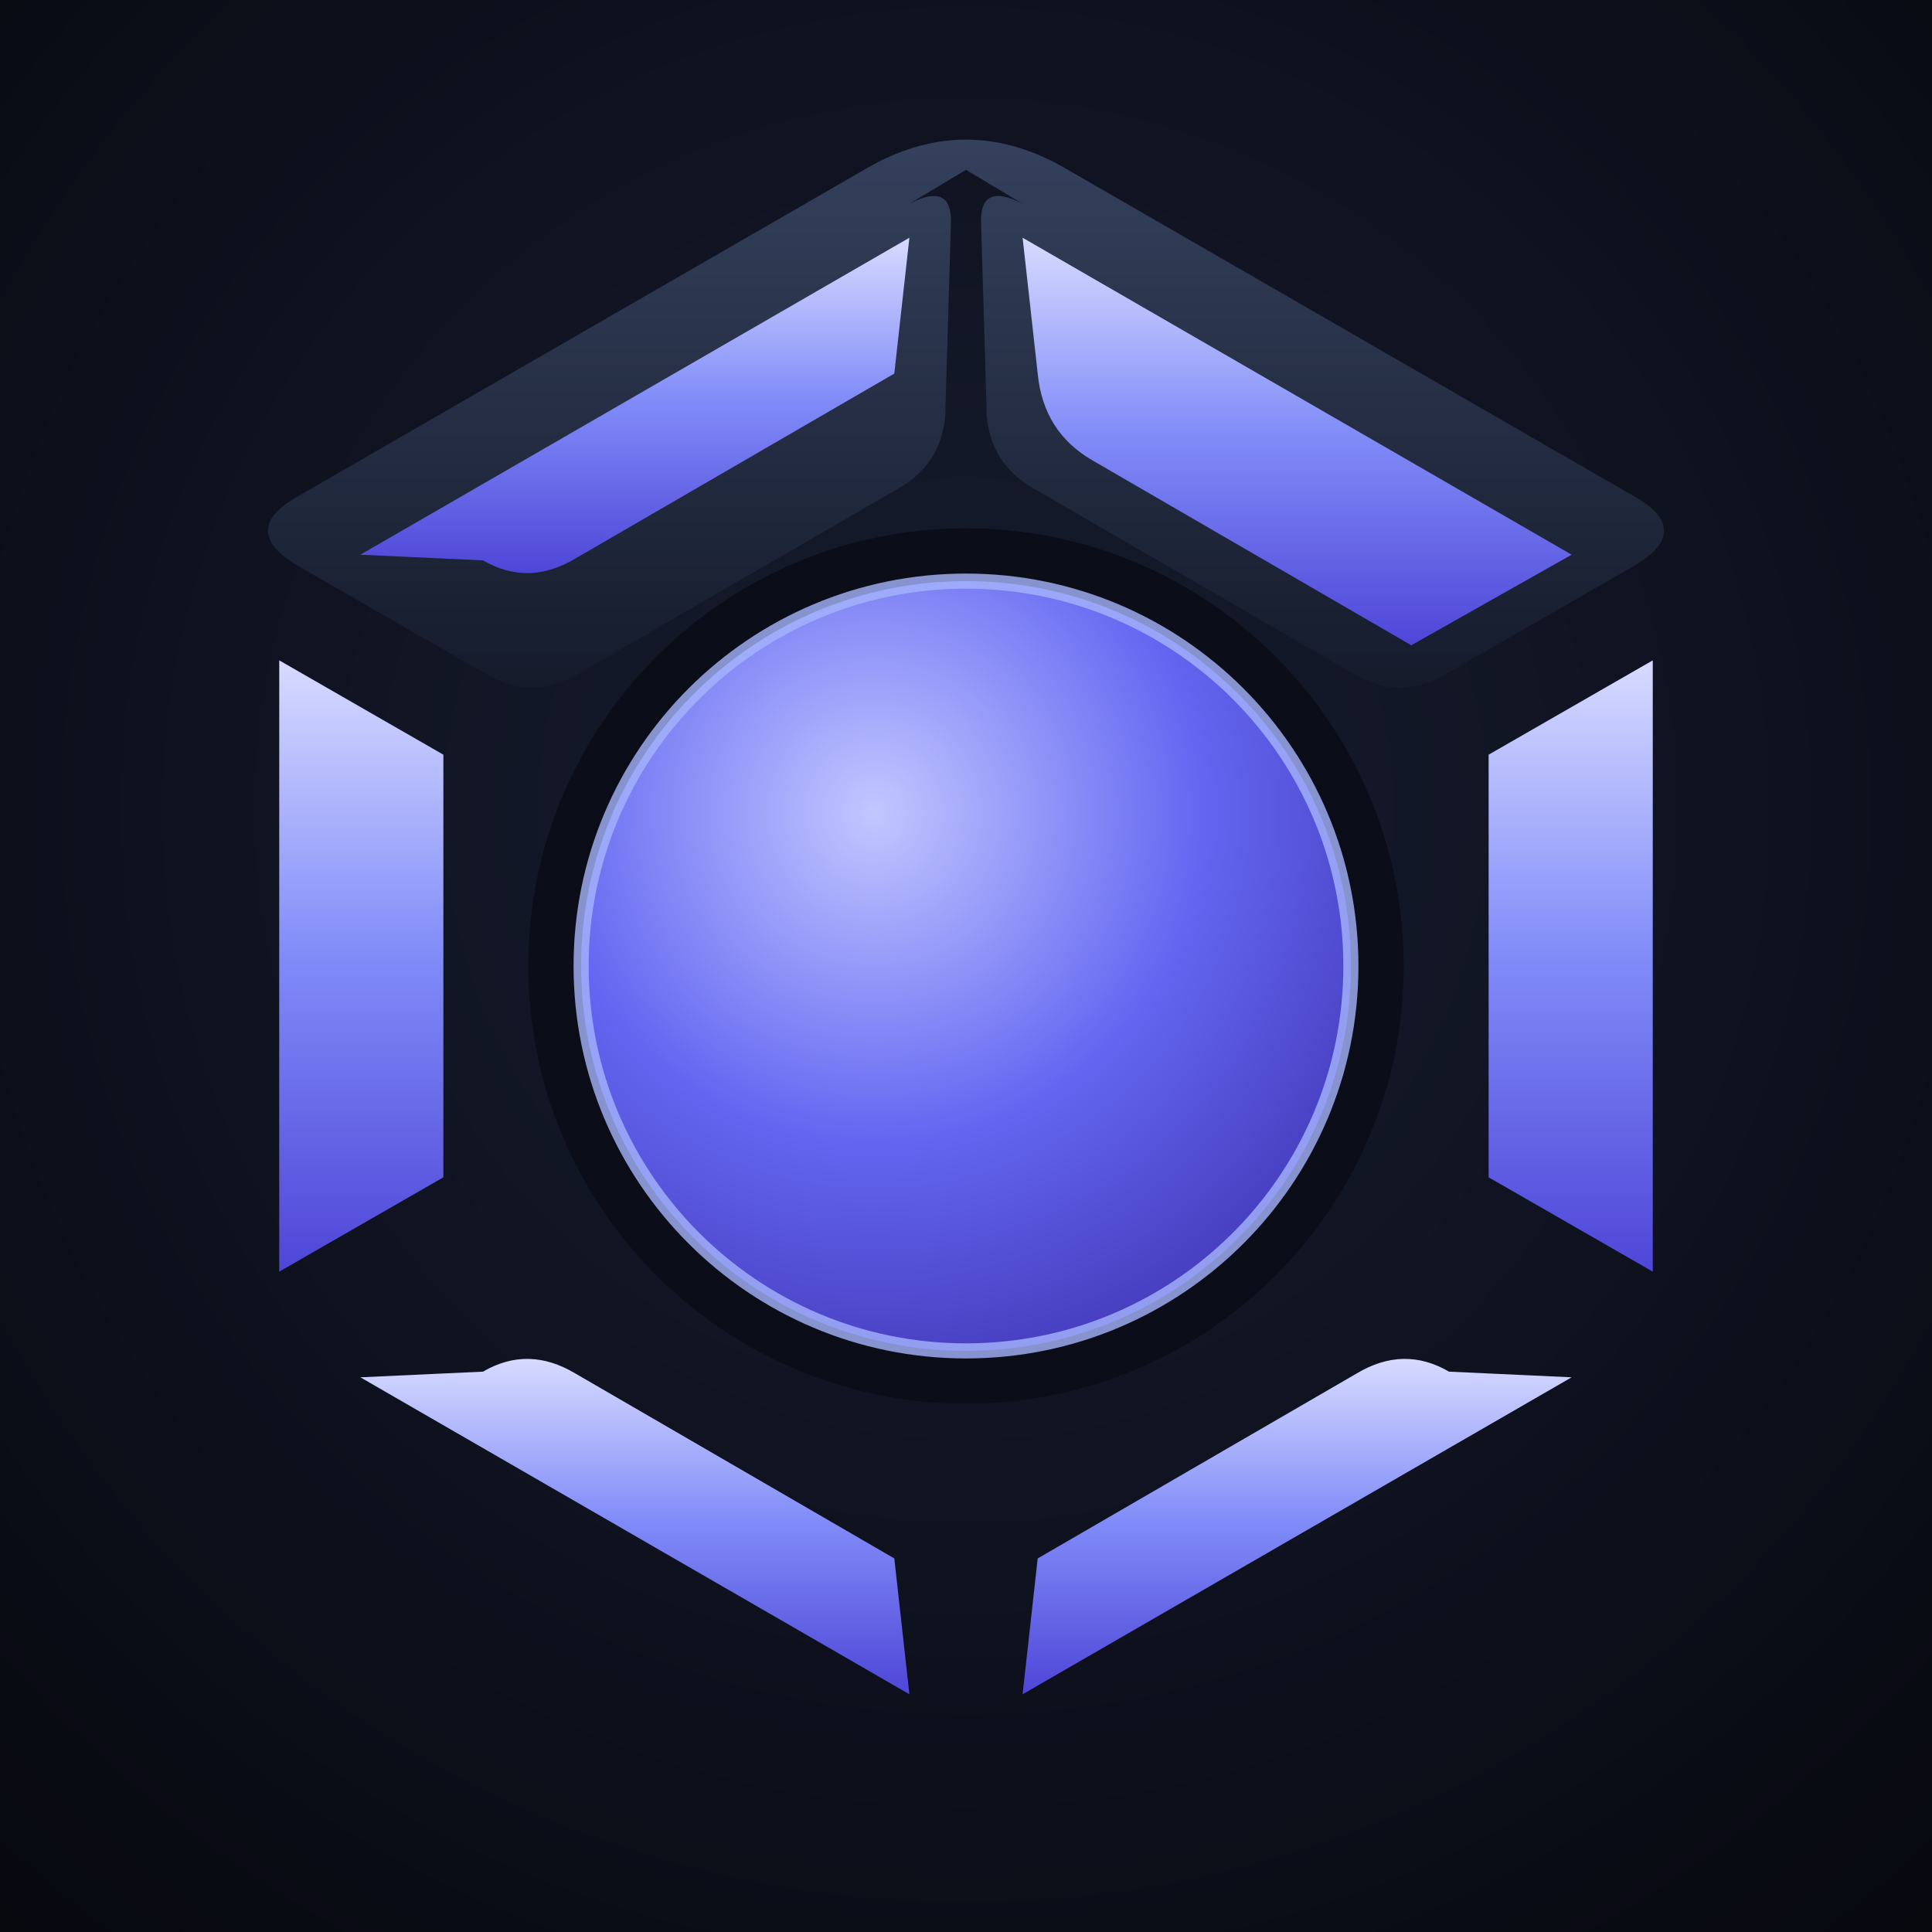
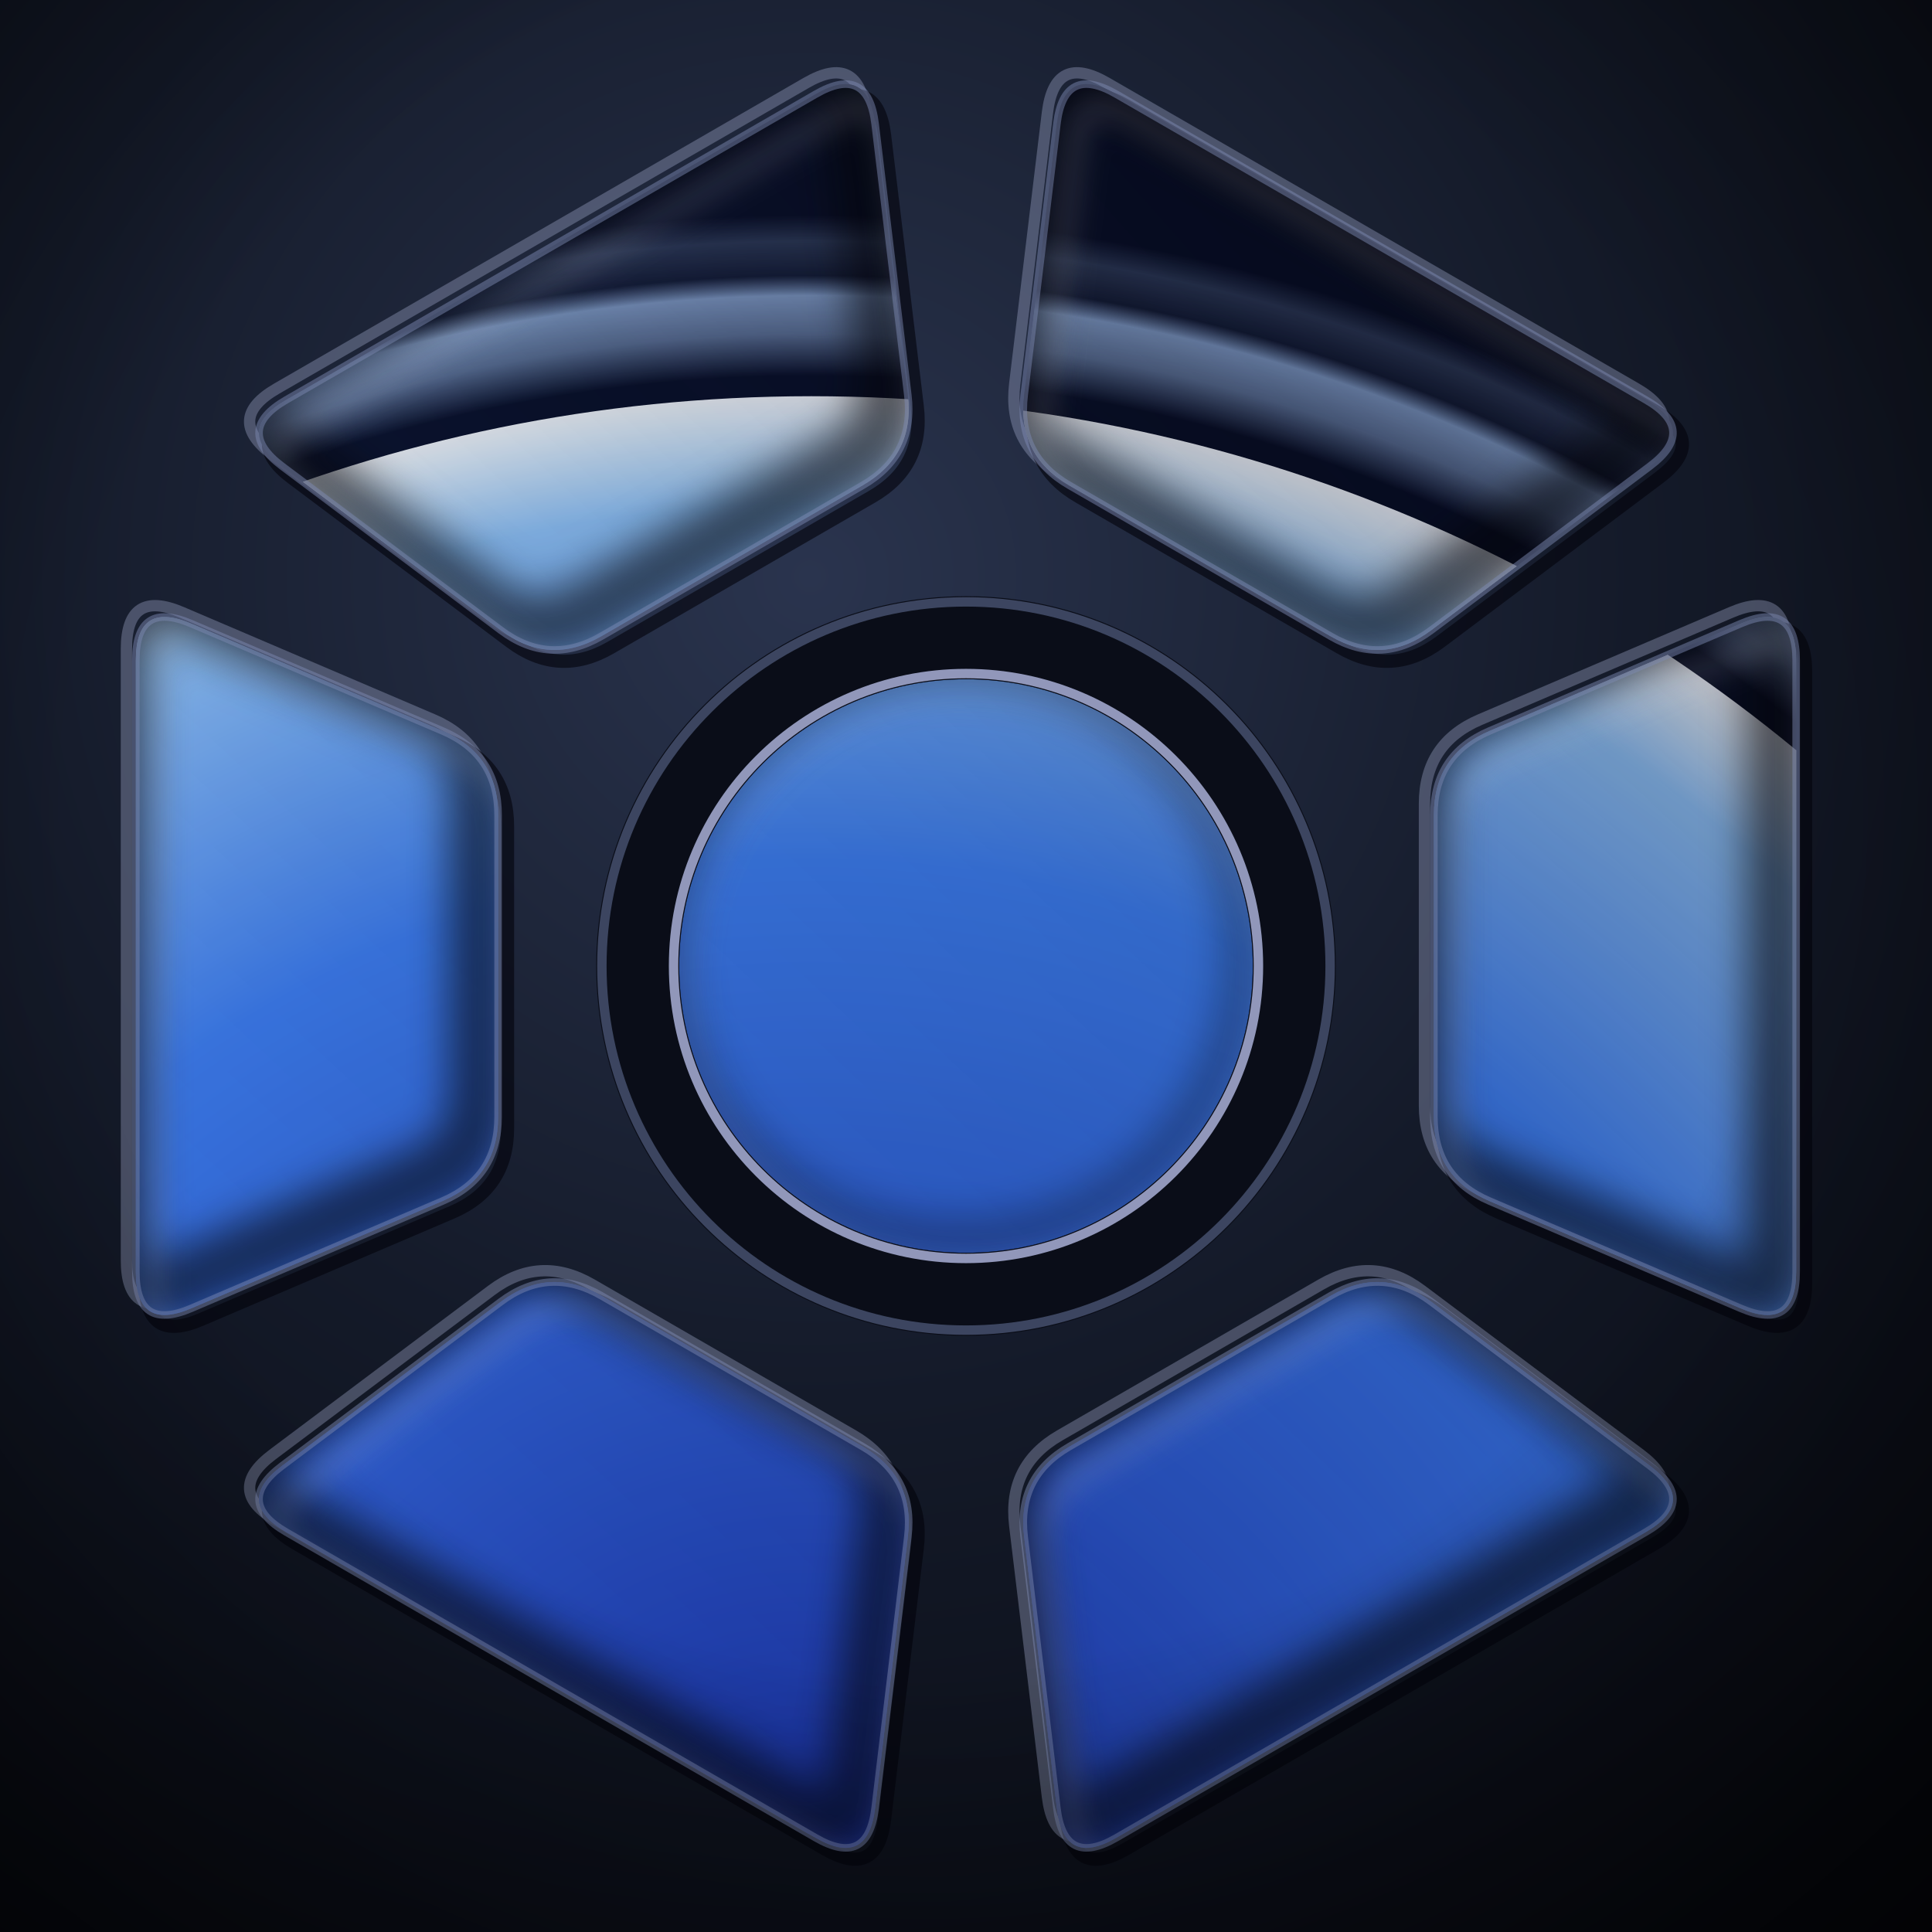
- <svg xmlns="http://www.w3.org/2000/svg" viewBox="0 0 1024 1024" width="1024" height="1024">
+ <svg xmlns="http://www.w3.org/2000/svg" viewBox="0 0 1024 1024" width="1024" height="1024" role="img" aria-label="Cupola icon, simplified for small sizes">
  <defs>
-     <radialGradient id="ground" cx="50%" cy="42%" r="78%">
-       <stop offset="0" stop-color="#171D31" />
-       <stop offset="100%" stop-color="#07080E" />
+     <radialGradient id="is-body" cx="42%" cy="30%" r="92%">
+       <stop offset="0" stop-color="#2A344E" />
+       <stop offset="0.46" stop-color="#141A29" />
+       <stop offset="1" stop-color="#05060B" />
    </radialGradient>
-     <linearGradient id="body" x1="0" y1="0" x2="0" y2="1">
-       <stop offset="0" stop-color="#35415D" />
-       <stop offset="1" stop-color="#151B2B" />
+     <radialGradient id="is-vignette" cx="48%" cy="42%" r="76%">
+       <stop offset="0.58" stop-color="#000000" stop-opacity="0" />
+       <stop offset="1" stop-color="#000000" stop-opacity="0.58" />
+     </radialGradient>
+     <linearGradient id="is-space" x1="0.82" y1="0" x2="0.2" y2="0.55">
+       <stop offset="0" stop-color="#050A1E" />
+       <stop offset="1" stop-color="#0D1636" />
    </linearGradient>
-     <linearGradient id="pane" x1="0" y1="0" x2="0" y2="1">
-       <stop offset="0" stop-color="#D7DAFF" />
-       <stop offset="0.48" stop-color="#818CF8" />
-       <stop offset="1" stop-color="#4F46D8" />
+     <radialGradient id="is-earth" gradientUnits="userSpaceOnUse" cx="430" cy="1030" r="820">
+       <stop offset="0.08" stop-color="#1B34A6" />
+       <stop offset="0.7" stop-color="#3C7BEC" />
+       <stop offset="0.93" stop-color="#8FC3FA" />
+       <stop offset="0.988" stop-color="#E2F0FF" />
+       <stop offset="1" stop-color="#F2F7FF" />
+     </radialGradient>
+     <radialGradient id="is-halo" gradientUnits="userSpaceOnUse" cx="430" cy="1030" r="884">
+       <stop offset="0.94" stop-color="#A9CCFF" stop-opacity="0" />
+       <stop offset="0.965" stop-color="#A9CCFF" stop-opacity="0.5" />
+       <stop offset="0.988" stop-color="#A9CCFF" stop-opacity="0.72" />
+       <stop offset="1" stop-color="#A9CCFF" stop-opacity="0" />
+     </radialGradient>
+     <radialGradient id="is-airglow" gradientUnits="userSpaceOnUse" cx="430" cy="1030" r="916">
+       <stop offset="0.955" stop-color="#A9CCFF" stop-opacity="0" />
+       <stop offset="0.985" stop-color="#A9CCFF" stop-opacity="0.22" />
+       <stop offset="1" stop-color="#A9CCFF" stop-opacity="0" />
+     </radialGradient>
+     <linearGradient id="is-terminator" x1="0.06" y1="1" x2="0.94" y2="0.06">
+       <stop offset="0" stop-color="#03050F" stop-opacity="0" />
+       <stop offset="0.55" stop-color="#03050F" stop-opacity="0.14" />
+       <stop offset="1" stop-color="#03050F" stop-opacity="0.34" />
    </linearGradient>
-     <radialGradient id="oculus" cx="38%" cy="30%" r="78%">
-       <stop offset="0" stop-color="#C2C7FF" />
-       <stop offset="0.55" stop-color="#6366F1" />
-       <stop offset="1" stop-color="#4338B8" />
-     </radialGradient>
+     <filter id="is-soft" x="-45%" y="-45%" width="190%" height="190%" color-interpolation-filters="sRGB">
+       <feGaussianBlur stdDeviation="11" />
+     </filter>
+     <filter id="is-tight" x="-45%" y="-45%" width="190%" height="190%" color-interpolation-filters="sRGB">
+       <feGaussianBlur stdDeviation="7" />
+     </filter>
+     <filter id="is-glow" x="-45%" y="-45%" width="190%" height="190%" color-interpolation-filters="sRGB">
+       <feGaussianBlur stdDeviation="34" />
+     </filter>
+     <filter id="is-cloud" x="-45%" y="-45%" width="190%" height="190%" color-interpolation-filters="sRGB">
+       <feGaussianBlur stdDeviation="30" />
+     </filter>
+     <filter id="is-wisp" x="-45%" y="-45%" width="190%" height="190%" color-interpolation-filters="sRGB">
+       <feGaussianBlur stdDeviation="12" />
+     </filter>
+     <clipPath id="is-all">
+       <path d="M 432 264 L 592 264 Q 624 264 636.57 234.57 L 693.43 101.43 Q 706 72 674 72 L 350 72 Q 318 72 330.57 101.43 L 387.43 234.57 Q 400 264 432 264 Z" transform="rotate(30 512 512)" />
+       <path d="M 432 264 L 592 264 Q 624 264 636.57 234.57 L 693.43 101.43 Q 706 72 674 72 L 350 72 Q 318 72 330.57 101.43 L 387.43 234.57 Q 400 264 432 264 Z" transform="rotate(90 512 512)" />
+       <path d="M 432 264 L 592 264 Q 624 264 636.57 234.57 L 693.43 101.43 Q 706 72 674 72 L 350 72 Q 318 72 330.57 101.43 L 387.43 234.57 Q 400 264 432 264 Z" transform="rotate(150 512 512)" />
+       <path d="M 432 264 L 592 264 Q 624 264 636.57 234.57 L 693.43 101.43 Q 706 72 674 72 L 350 72 Q 318 72 330.57 101.43 L 387.43 234.57 Q 400 264 432 264 Z" transform="rotate(210 512 512)" />
+       <path d="M 432 264 L 592 264 Q 624 264 636.57 234.57 L 693.43 101.43 Q 706 72 674 72 L 350 72 Q 318 72 330.57 101.43 L 387.43 234.57 Q 400 264 432 264 Z" transform="rotate(270 512 512)" />
+       <path d="M 432 264 L 592 264 Q 624 264 636.57 234.57 L 693.43 101.43 Q 706 72 674 72 L 350 72 Q 318 72 330.57 101.43 L 387.43 234.57 Q 400 264 432 264 Z" transform="rotate(330 512 512)" />
+       <circle cx="512" cy="512" r="152" />
+     </clipPath>
  </defs>
-   <rect width="1024" height="1024" fill="url(#ground)" />
-   <path d="M458 90Q512 58 566 90L866 263Q898 281 866 300L765 358Q742 371 719 358L548 259Q525 246 523 220L520 119Q519 96 542 108L512 90L482 108Q505 96 504 119L501 220Q499 246 476 259L305 358Q282 371 259 358L158 300Q126 281 158 263Z" fill="url(#body)" />
-   <path d="M542 126L833 294L748 342L579 244Q553 229 550 198Z" fill="url(#pane)" />
-   <path d="M876 350V674L789 624V400Z" fill="url(#pane)" />
-   <path d="M833 730L542 898L550 826L719 728Q744 713 768 727Z" fill="url(#pane)" />
-   <path d="M191 730L482 898L474 826L305 728Q280 713 256 727Z" fill="url(#pane)" />
-   <path d="M148 674V350L235 400V624Z" fill="url(#pane)" />
-   <path d="M191 294L482 126L474 198L305 296Q280 311 256 297Z" fill="url(#pane)" />
-   <circle cx="512" cy="512" r="232" fill="#0B0E18" />
-   <circle cx="512" cy="512" r="204" fill="url(#oculus)" />
-   <circle cx="512" cy="512" r="204" fill="none" stroke="#A5B4FC" stroke-width="8" stroke-opacity="0.8" />
+   <rect width="1024" height="1024" fill="url(#is-body)" />
+   <g fill="none" stroke="#AEB8DA" stroke-width="6" stroke-opacity="0.34" transform="translate(-5 -6)">
+     <path d="M 432 264 L 592 264 Q 624 264 636.57 234.57 L 693.43 101.43 Q 706 72 674 72 L 350 72 Q 318 72 330.57 101.43 L 387.43 234.57 Q 400 264 432 264 Z" transform="rotate(30 512 512)" />
+     <path d="M 432 264 L 592 264 Q 624 264 636.57 234.57 L 693.43 101.43 Q 706 72 674 72 L 350 72 Q 318 72 330.57 101.43 L 387.43 234.57 Q 400 264 432 264 Z" transform="rotate(90 512 512)" />
+     <path d="M 432 264 L 592 264 Q 624 264 636.57 234.57 L 693.43 101.43 Q 706 72 674 72 L 350 72 Q 318 72 330.57 101.43 L 387.43 234.57 Q 400 264 432 264 Z" transform="rotate(150 512 512)" />
+     <path d="M 432 264 L 592 264 Q 624 264 636.57 234.57 L 693.43 101.43 Q 706 72 674 72 L 350 72 Q 318 72 330.57 101.43 L 387.43 234.57 Q 400 264 432 264 Z" transform="rotate(210 512 512)" />
+     <path d="M 432 264 L 592 264 Q 624 264 636.57 234.57 L 693.43 101.43 Q 706 72 674 72 L 350 72 Q 318 72 330.57 101.43 L 387.43 234.57 Q 400 264 432 264 Z" transform="rotate(270 512 512)" />
+     <path d="M 432 264 L 592 264 Q 624 264 636.57 234.57 L 693.43 101.43 Q 706 72 674 72 L 350 72 Q 318 72 330.57 101.43 L 387.43 234.57 Q 400 264 432 264 Z" transform="rotate(330 512 512)" />
+     <circle cx="512" cy="512" r="152" />
+   </g>
+   <g fill="none" stroke="#02030A" stroke-width="7" stroke-opacity="0.6" transform="translate(5 6)">
+     <path d="M 432 264 L 592 264 Q 624 264 636.57 234.57 L 693.43 101.43 Q 706 72 674 72 L 350 72 Q 318 72 330.57 101.43 L 387.43 234.57 Q 400 264 432 264 Z" transform="rotate(30 512 512)" />
+     <path d="M 432 264 L 592 264 Q 624 264 636.57 234.57 L 693.43 101.43 Q 706 72 674 72 L 350 72 Q 318 72 330.57 101.43 L 387.43 234.57 Q 400 264 432 264 Z" transform="rotate(90 512 512)" />
+     <path d="M 432 264 L 592 264 Q 624 264 636.57 234.57 L 693.43 101.43 Q 706 72 674 72 L 350 72 Q 318 72 330.57 101.43 L 387.43 234.57 Q 400 264 432 264 Z" transform="rotate(150 512 512)" />
+     <path d="M 432 264 L 592 264 Q 624 264 636.57 234.57 L 693.43 101.43 Q 706 72 674 72 L 350 72 Q 318 72 330.57 101.43 L 387.43 234.57 Q 400 264 432 264 Z" transform="rotate(210 512 512)" />
+     <path d="M 432 264 L 592 264 Q 624 264 636.57 234.57 L 693.43 101.43 Q 706 72 674 72 L 350 72 Q 318 72 330.57 101.43 L 387.43 234.57 Q 400 264 432 264 Z" transform="rotate(270 512 512)" />
+     <path d="M 432 264 L 592 264 Q 624 264 636.57 234.57 L 693.43 101.43 Q 706 72 674 72 L 350 72 Q 318 72 330.57 101.43 L 387.43 234.57 Q 400 264 432 264 Z" transform="rotate(330 512 512)" />
+     <circle cx="512" cy="512" r="152" />
+   </g>
+   <g clip-path="url(#is-all)">
+     <rect width="1024" height="1024" fill="url(#is-space)" />
+     <circle cx="430" cy="1030" r="916" fill="url(#is-airglow)" />
+     <circle cx="430" cy="1030" r="884" fill="url(#is-halo)" />
+     <circle cx="430" cy="1030" r="820" fill="url(#is-earth)" />
+     <rect width="1024" height="1024" fill="url(#is-terminator)" />
+     <g filter="url(#is-soft)" opacity="0.62">
+       <g fill="none" stroke="#04050A" stroke-width="34" transform="translate(-9 -12)">
+         <path d="M 432 264 L 592 264 Q 624 264 636.57 234.57 L 693.43 101.43 Q 706 72 674 72 L 350 72 Q 318 72 330.57 101.43 L 387.43 234.57 Q 400 264 432 264 Z" transform="rotate(30 512 512)" />
+         <path d="M 432 264 L 592 264 Q 624 264 636.57 234.57 L 693.43 101.43 Q 706 72 674 72 L 350 72 Q 318 72 330.57 101.43 L 387.43 234.57 Q 400 264 432 264 Z" transform="rotate(90 512 512)" />
+         <path d="M 432 264 L 592 264 Q 624 264 636.57 234.57 L 693.43 101.43 Q 706 72 674 72 L 350 72 Q 318 72 330.57 101.43 L 387.43 234.57 Q 400 264 432 264 Z" transform="rotate(150 512 512)" />
+         <path d="M 432 264 L 592 264 Q 624 264 636.57 234.57 L 693.43 101.43 Q 706 72 674 72 L 350 72 Q 318 72 330.57 101.43 L 387.43 234.57 Q 400 264 432 264 Z" transform="rotate(210 512 512)" />
+         <path d="M 432 264 L 592 264 Q 624 264 636.57 234.57 L 693.43 101.43 Q 706 72 674 72 L 350 72 Q 318 72 330.57 101.43 L 387.43 234.57 Q 400 264 432 264 Z" transform="rotate(270 512 512)" />
+         <path d="M 432 264 L 592 264 Q 624 264 636.57 234.57 L 693.43 101.43 Q 706 72 674 72 L 350 72 Q 318 72 330.57 101.43 L 387.43 234.57 Q 400 264 432 264 Z" transform="rotate(330 512 512)" />
+       </g>
+     </g>
+     <g filter="url(#is-tight)" opacity="0.13">
+       <g fill="none" stroke="#F2F4FF" stroke-width="12" transform="translate(9 12)">
+         <path d="M 432 264 L 592 264 Q 624 264 636.57 234.57 L 693.43 101.43 Q 706 72 674 72 L 350 72 Q 318 72 330.57 101.43 L 387.43 234.57 Q 400 264 432 264 Z" transform="rotate(30 512 512)" />
+         <path d="M 432 264 L 592 264 Q 624 264 636.57 234.57 L 693.43 101.43 Q 706 72 674 72 L 350 72 Q 318 72 330.57 101.43 L 387.43 234.57 Q 400 264 432 264 Z" transform="rotate(90 512 512)" />
+         <path d="M 432 264 L 592 264 Q 624 264 636.57 234.57 L 693.43 101.43 Q 706 72 674 72 L 350 72 Q 318 72 330.57 101.43 L 387.43 234.57 Q 400 264 432 264 Z" transform="rotate(150 512 512)" />
+         <path d="M 432 264 L 592 264 Q 624 264 636.57 234.57 L 693.43 101.43 Q 706 72 674 72 L 350 72 Q 318 72 330.57 101.43 L 387.43 234.57 Q 400 264 432 264 Z" transform="rotate(210 512 512)" />
+         <path d="M 432 264 L 592 264 Q 624 264 636.57 234.57 L 693.43 101.43 Q 706 72 674 72 L 350 72 Q 318 72 330.57 101.43 L 387.43 234.57 Q 400 264 432 264 Z" transform="rotate(270 512 512)" />
+         <path d="M 432 264 L 592 264 Q 624 264 636.57 234.57 L 693.43 101.43 Q 706 72 674 72 L 350 72 Q 318 72 330.57 101.43 L 387.43 234.57 Q 400 264 432 264 Z" transform="rotate(330 512 512)" />
+       </g>
+     </g>
+     <g filter="url(#is-soft)" opacity="0.42">
+       <g fill="none" stroke="#04050A" stroke-width="16" transform="translate(-5 -7)">
+         <circle cx="512" cy="512" r="152" />
+       </g>
+     </g>
+     <g filter="url(#is-tight)" opacity="0.08">
+       <g fill="none" stroke="#F2F4FF" stroke-width="9" transform="translate(5 7)">
+         <circle cx="512" cy="512" r="152" />
+       </g>
+     </g>
+   </g>
+   <g fill="none" stroke="#7E8AB4" stroke-width="4" stroke-opacity="0.48">
+     <path d="M 432 264 L 592 264 Q 624 264 636.57 234.57 L 693.43 101.43 Q 706 72 674 72 L 350 72 Q 318 72 330.57 101.43 L 387.43 234.57 Q 400 264 432 264 Z" transform="rotate(30 512 512)" />
+     <path d="M 432 264 L 592 264 Q 624 264 636.57 234.57 L 693.43 101.43 Q 706 72 674 72 L 350 72 Q 318 72 330.57 101.43 L 387.43 234.57 Q 400 264 432 264 Z" transform="rotate(90 512 512)" />
+     <path d="M 432 264 L 592 264 Q 624 264 636.57 234.57 L 693.43 101.43 Q 706 72 674 72 L 350 72 Q 318 72 330.57 101.43 L 387.43 234.57 Q 400 264 432 264 Z" transform="rotate(150 512 512)" />
+     <path d="M 432 264 L 592 264 Q 624 264 636.57 234.57 L 693.43 101.43 Q 706 72 674 72 L 350 72 Q 318 72 330.57 101.43 L 387.43 234.57 Q 400 264 432 264 Z" transform="rotate(210 512 512)" />
+     <path d="M 432 264 L 592 264 Q 624 264 636.57 234.57 L 693.43 101.43 Q 706 72 674 72 L 350 72 Q 318 72 330.57 101.43 L 387.43 234.57 Q 400 264 432 264 Z" transform="rotate(270 512 512)" />
+     <path d="M 432 264 L 592 264 Q 624 264 636.57 234.57 L 693.43 101.43 Q 706 72 674 72 L 350 72 Q 318 72 330.57 101.43 L 387.43 234.57 Q 400 264 432 264 Z" transform="rotate(330 512 512)" />
+   </g>
+   <g>
+     <circle cx="512" cy="512" r="174" fill="none" stroke="#0A0D18" stroke-width="44" />
+     <circle cx="512" cy="512" r="193" fill="none" stroke="#4C5878" stroke-width="5" stroke-opacity="0.75" />
+     <circle cx="512" cy="512" r="155" fill="none" stroke="#CBD2FF" stroke-width="5" stroke-opacity="0.7" />
+   </g>
+   <rect width="1024" height="1024" fill="url(#is-vignette)" />
</svg>
